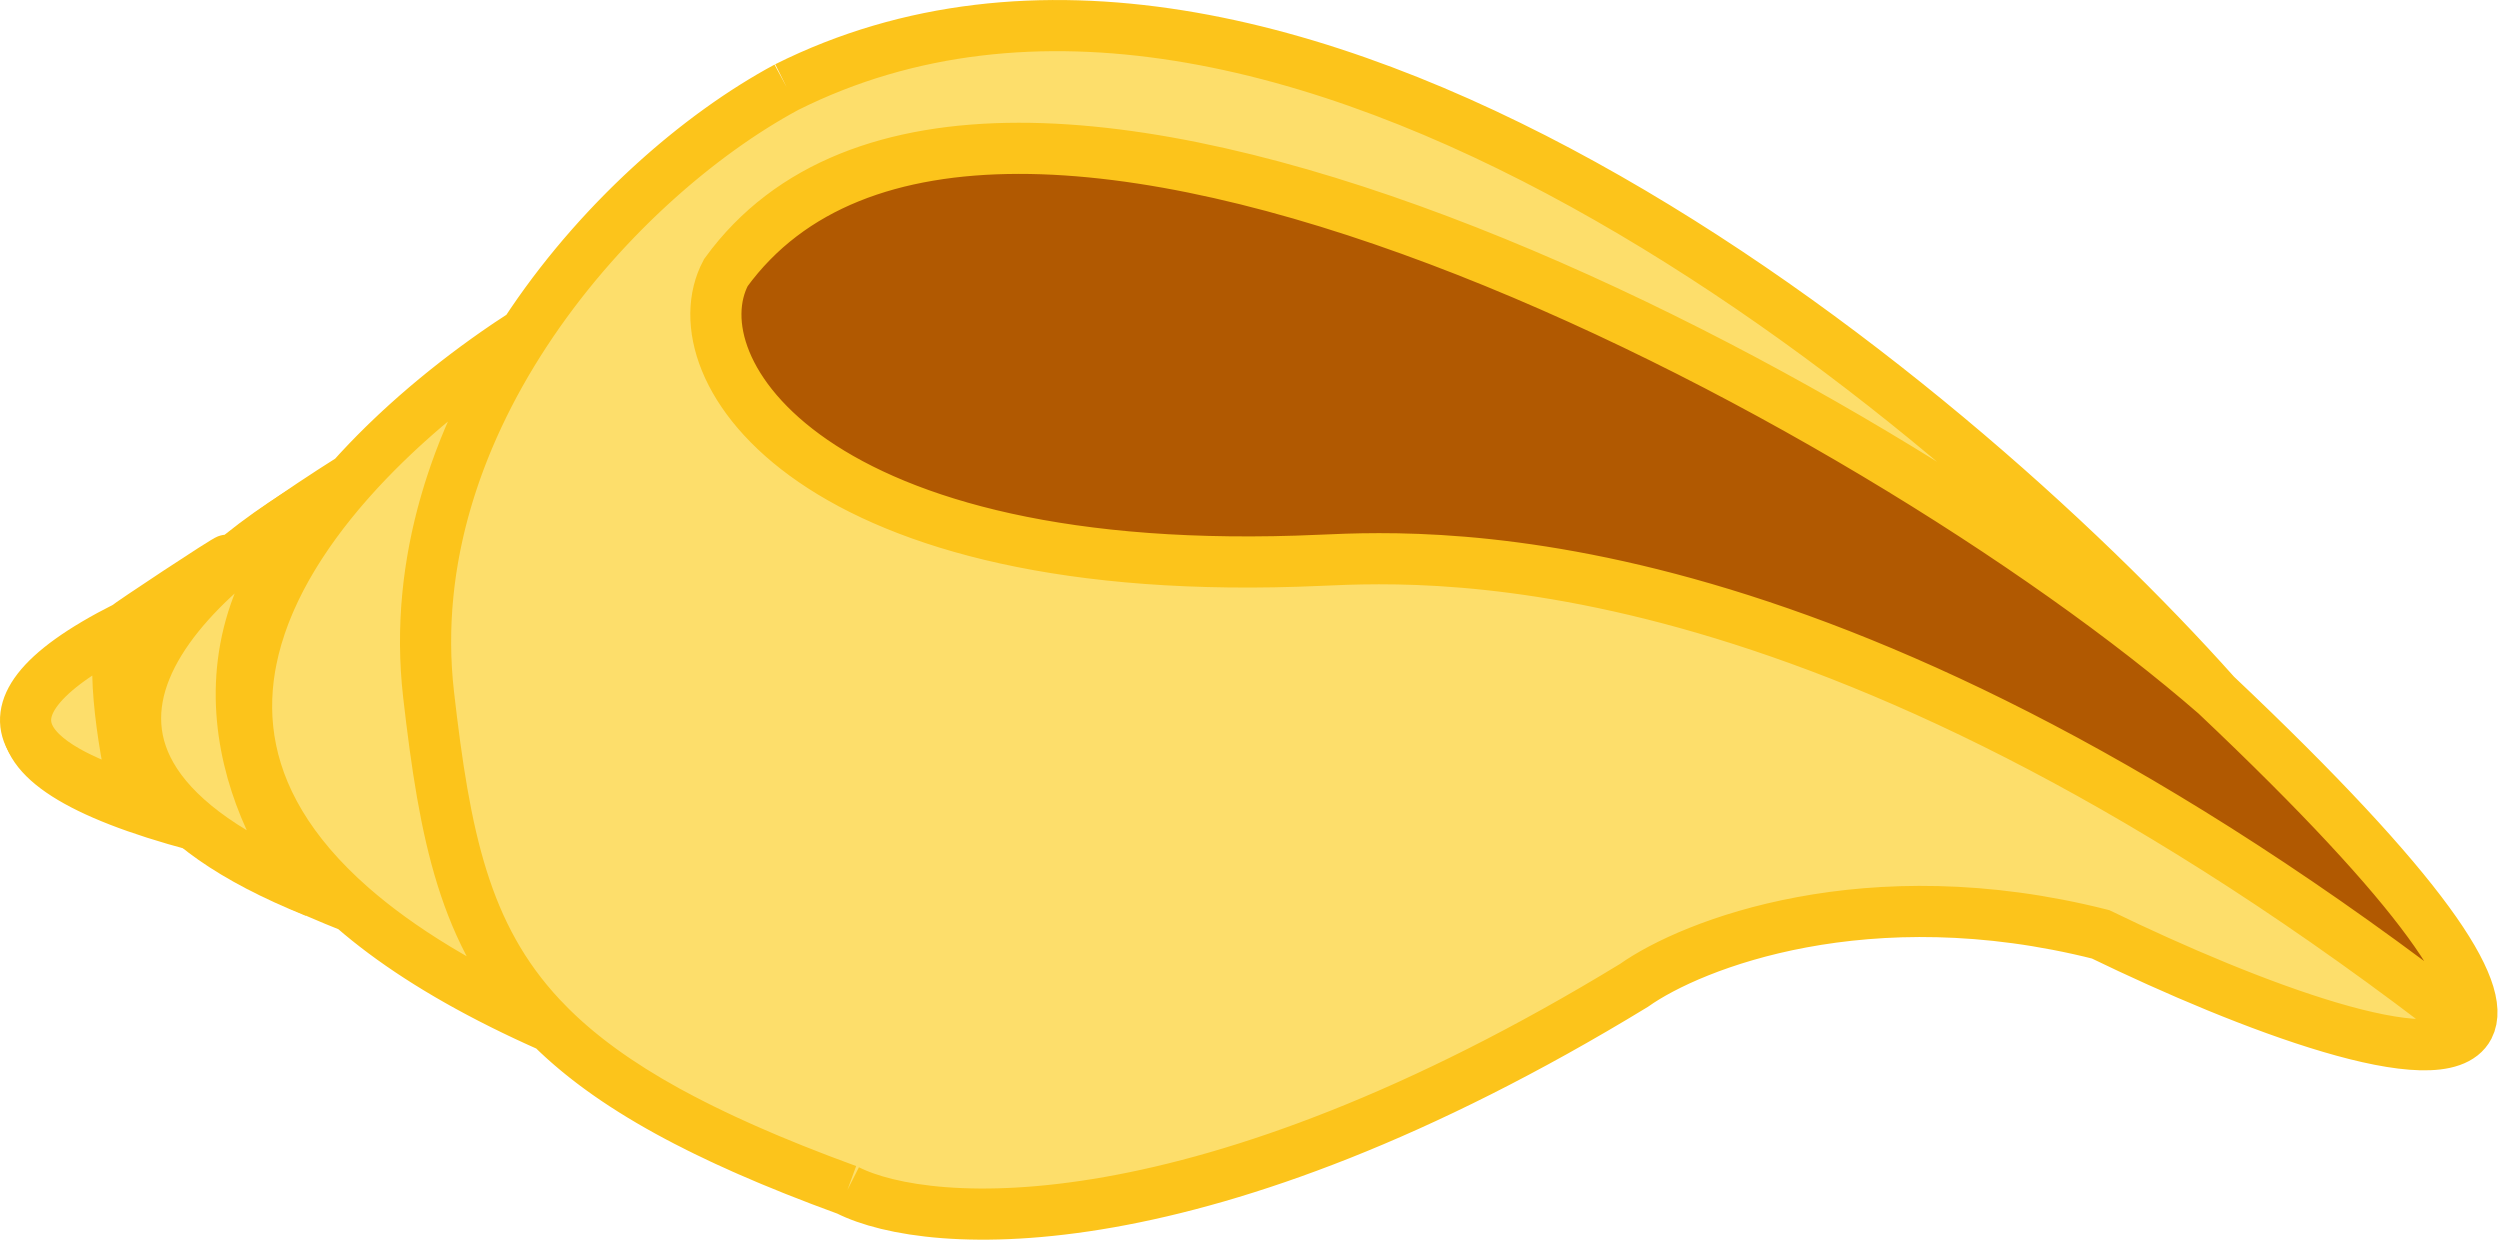
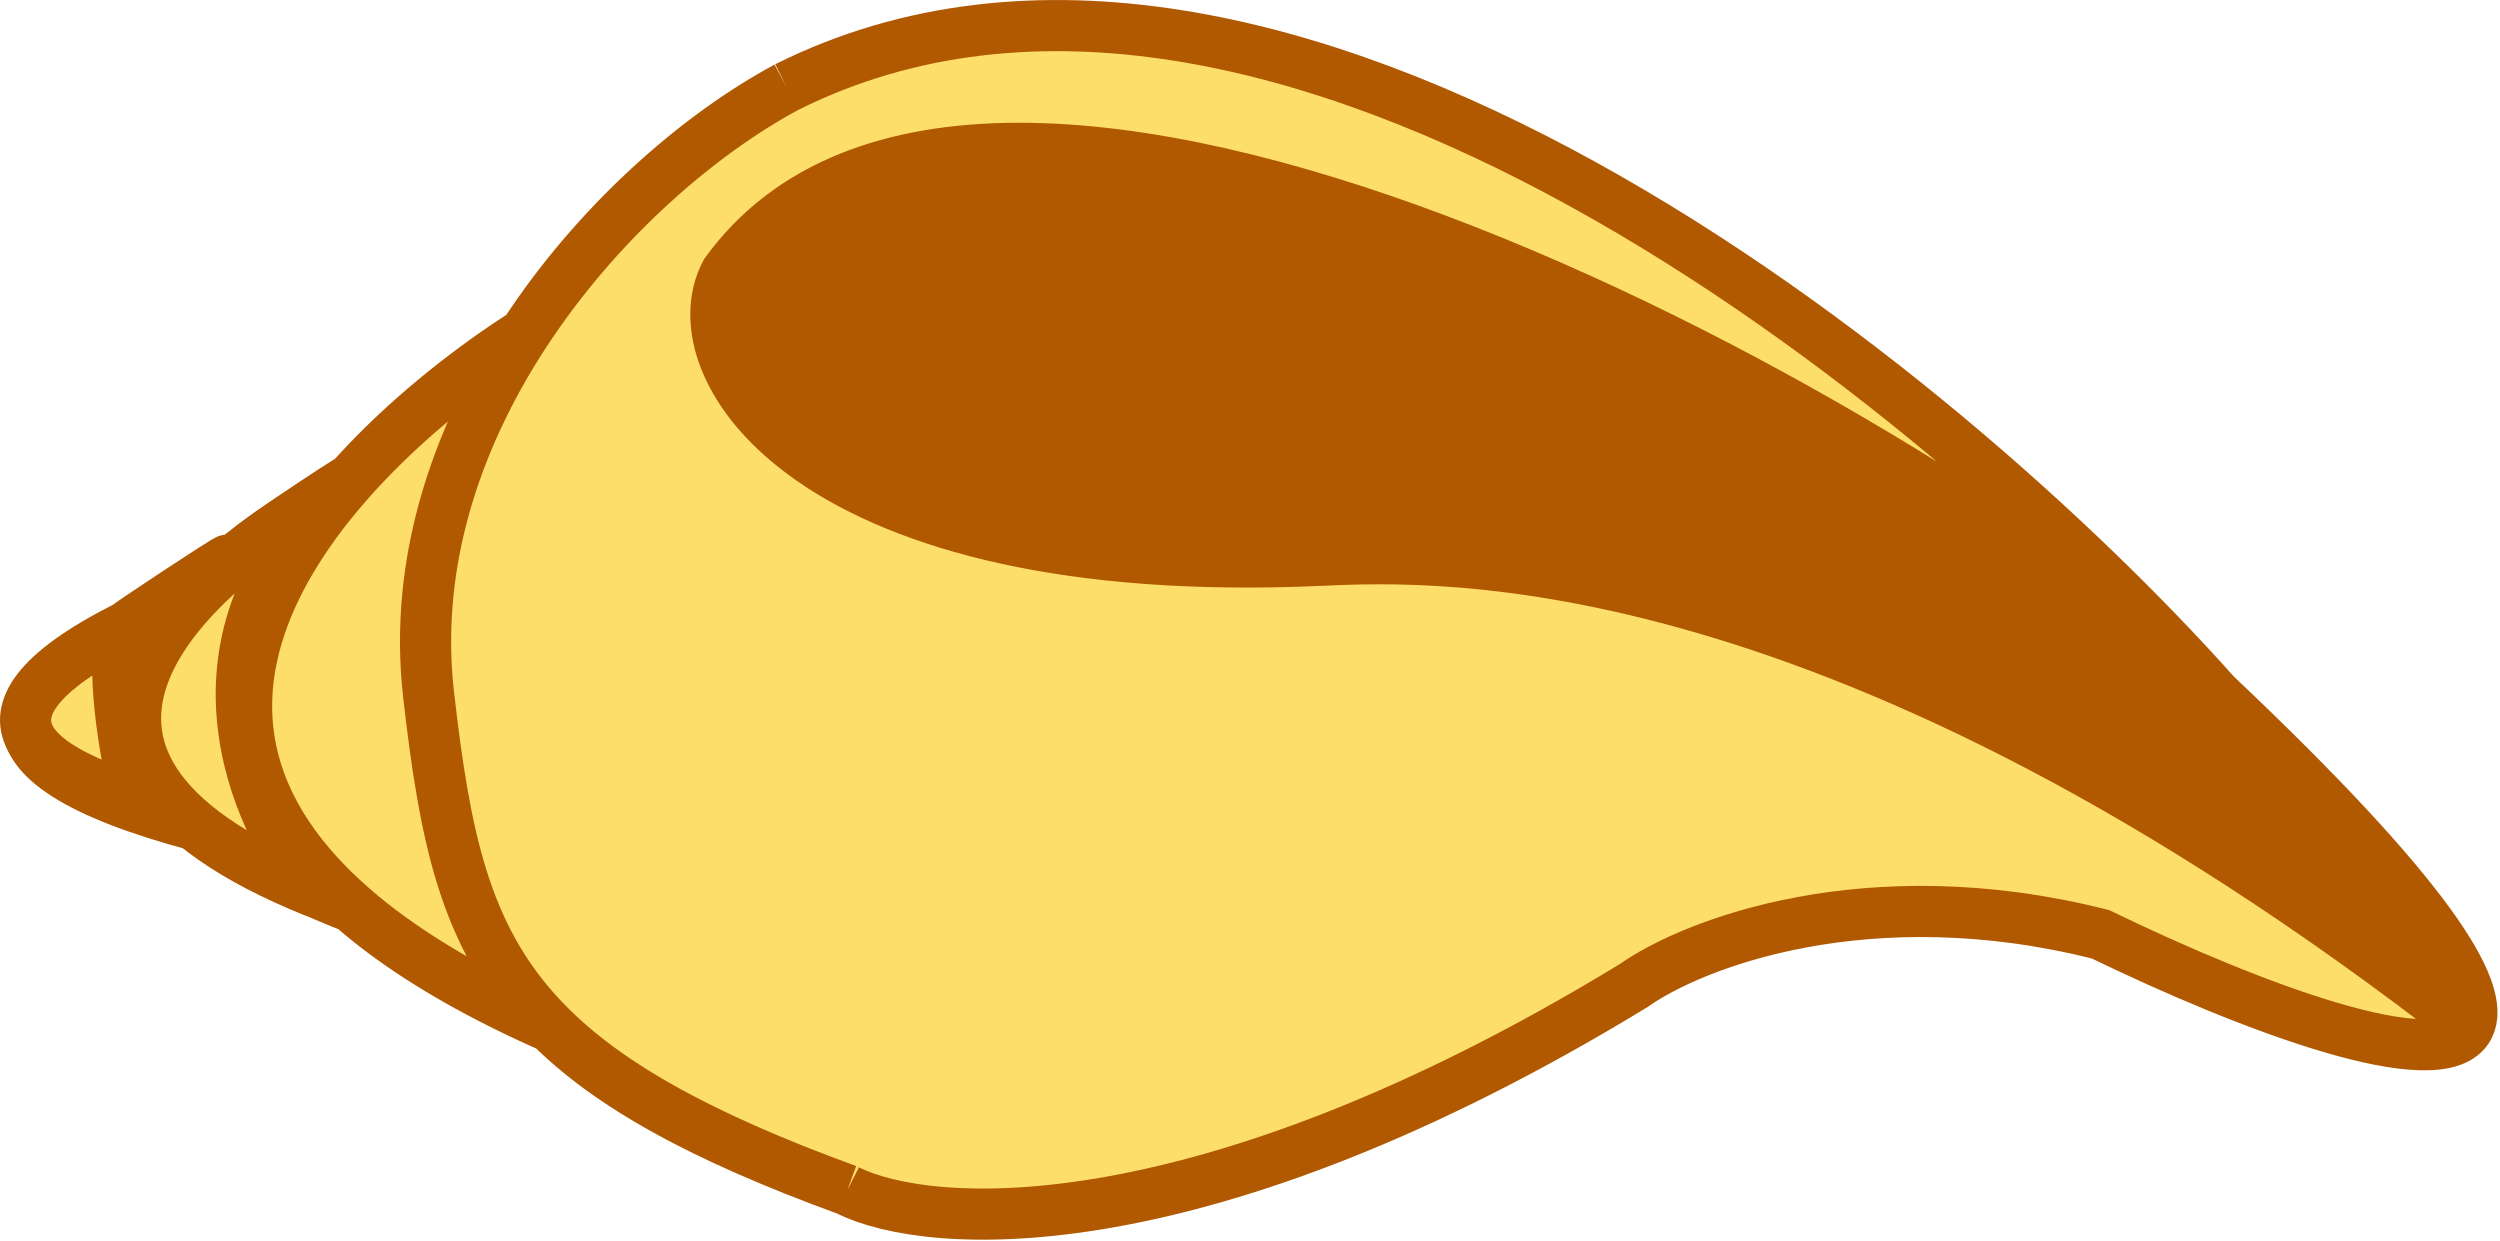
<svg xmlns="http://www.w3.org/2000/svg" width="391" height="194" viewBox="0 0 391 194" fill="none">
  <path d="M123.03 13.629C109.253 21.034 93.456 34.724 82.08 52.128C71.436 68.412 64.661 87.947 67.03 108.628C69.566 130.774 72.634 146.199 84.587 159.017C85.092 159.559 85.613 160.096 86.151 160.628C95.506 169.899 109.858 177.854 132.53 186.128C145.363 192.628 187.93 195.328 255.53 154.128C264.697 147.628 292.13 136.928 328.53 146.128C351.821 157.43 381.857 168.79 386.103 160.628C287.761 84.229 225.529 86.769 206.53 87.628C126.93 91.228 105.529 57.628 113.53 42.628C153.529 -12.372 293.095 62.129 346.53 108.628C304.03 60.962 199.83 -24.771 123.03 13.629Z" fill="#FDDE6B" />
  <path d="M82.08 52.128C55.834 68.971 15.691 107.443 55.029 141.864C62.404 148.318 72.573 154.629 86.151 160.628C85.613 160.096 85.092 159.559 84.587 159.017C72.634 146.199 69.566 130.774 67.03 108.628C64.661 87.947 71.436 68.412 82.08 52.128Z" fill="#FDDE6B" />
  <path d="M346.53 108.628C293.095 62.129 153.529 -12.372 113.53 42.628C105.529 57.628 126.93 91.228 206.53 87.628C225.529 86.769 287.761 84.229 386.103 160.628C389.058 154.949 379.522 139.815 346.53 108.628Z" fill="#B15901" />
-   <path d="M28.03 95.64C-0.971 106.628 -7.173 119.011 30.828 129.128M55.029 74.815C21.029 96.297 -2.571 119.064 55.029 141.864M55.029 141.864C15.691 107.443 55.834 68.971 82.08 52.128M55.029 141.864C62.404 148.318 72.573 154.629 86.151 160.628M82.08 52.128C50.913 72.128 0.151 122.628 86.151 160.628M82.08 52.128C93.456 34.724 109.253 21.034 123.03 13.629M82.08 52.128C71.436 68.412 64.661 87.947 67.03 108.628M86.151 160.628C95.506 169.899 109.858 177.854 132.53 186.128M86.151 160.628C85.613 160.096 85.092 159.559 84.587 159.017M123.03 13.629C96.363 27.962 62.13 65.842 67.03 108.628M123.03 13.629C199.83 -24.771 304.03 60.962 346.53 108.628M67.03 108.628C69.566 130.774 72.634 146.199 84.587 159.017M132.53 186.128C145.363 192.628 187.93 195.328 255.53 154.128C264.697 147.628 292.13 136.928 328.53 146.128C351.821 157.43 381.857 168.79 386.103 160.628M132.53 186.128C108.555 177.378 93.884 168.986 84.587 159.017M346.53 108.628C293.095 62.129 153.529 -12.372 113.53 42.628C105.529 57.628 126.93 91.228 206.53 87.628C225.529 86.769 287.761 84.229 386.103 160.628M346.53 108.628C379.522 139.815 389.058 154.949 386.103 160.628" stroke="#FCC41B" stroke-width="8" />
+   <path d="M28.03 95.64C-0.971 106.628 -7.173 119.011 30.828 129.128M55.029 74.815C21.029 96.297 -2.571 119.064 55.029 141.864M55.029 141.864C15.691 107.443 55.834 68.971 82.08 52.128M55.029 141.864C62.404 148.318 72.573 154.629 86.151 160.628M82.08 52.128C50.913 72.128 0.151 122.628 86.151 160.628M82.08 52.128C93.456 34.724 109.253 21.034 123.03 13.629M82.08 52.128C71.436 68.412 64.661 87.947 67.03 108.628M86.151 160.628C95.506 169.899 109.858 177.854 132.53 186.128M86.151 160.628C85.613 160.096 85.092 159.559 84.587 159.017M123.03 13.629C96.363 27.962 62.13 65.842 67.03 108.628M123.03 13.629C199.83 -24.771 304.03 60.962 346.53 108.628M67.03 108.628C69.566 130.774 72.634 146.199 84.587 159.017M132.53 186.128C145.363 192.628 187.93 195.328 255.53 154.128C264.697 147.628 292.13 136.928 328.53 146.128C351.821 157.43 381.857 168.79 386.103 160.628M132.53 186.128C108.555 177.378 93.884 168.986 84.587 159.017M346.53 108.628C293.095 62.129 153.529 -12.372 113.53 42.628C105.529 57.628 126.93 91.228 206.53 87.628C225.529 86.769 287.761 84.229 386.103 160.628M346.53 108.628C379.522 139.815 389.058 154.949 386.103 160.628" stroke="#B15901" stroke-width="8" />
  <path d="M53.287 76.504C30.12 88.837 -3.515 118.304 49.285 139.504C39.619 128.004 27.287 99.704 53.287 76.504Z" fill="#FDDE6B" />
  <path d="M21.287 125.004C8.11 120.886 -9.17 112.584 19.739 98.022C17.026 101.283 18.989 115.638 21.287 125.004Z" fill="#FDDE6B" />
-   <path d="M19.739 98.022C-9.17 112.584 8.11 120.886 21.287 125.004C18.989 115.638 17.026 101.283 19.739 98.022ZM19.739 98.022C20.019 97.685 35.365 87.5 35.785 87.5C35.43 87.673 20.081 97.85 19.739 98.022ZM53.287 76.504C30.12 88.837 -3.515 118.304 49.285 139.504C39.619 128.004 27.287 99.704 53.287 76.504Z" stroke="#FCC41B" stroke-width="8" />
+   <path d="M19.739 98.022C-9.17 112.584 8.11 120.886 21.287 125.004C18.989 115.638 17.026 101.283 19.739 98.022ZM19.739 98.022C20.019 97.685 35.365 87.5 35.785 87.5C35.43 87.673 20.081 97.85 19.739 98.022ZM53.287 76.504C30.12 88.837 -3.515 118.304 49.285 139.504C39.619 128.004 27.287 99.704 53.287 76.504Z" stroke="#B15901" stroke-width="8" />
</svg>
